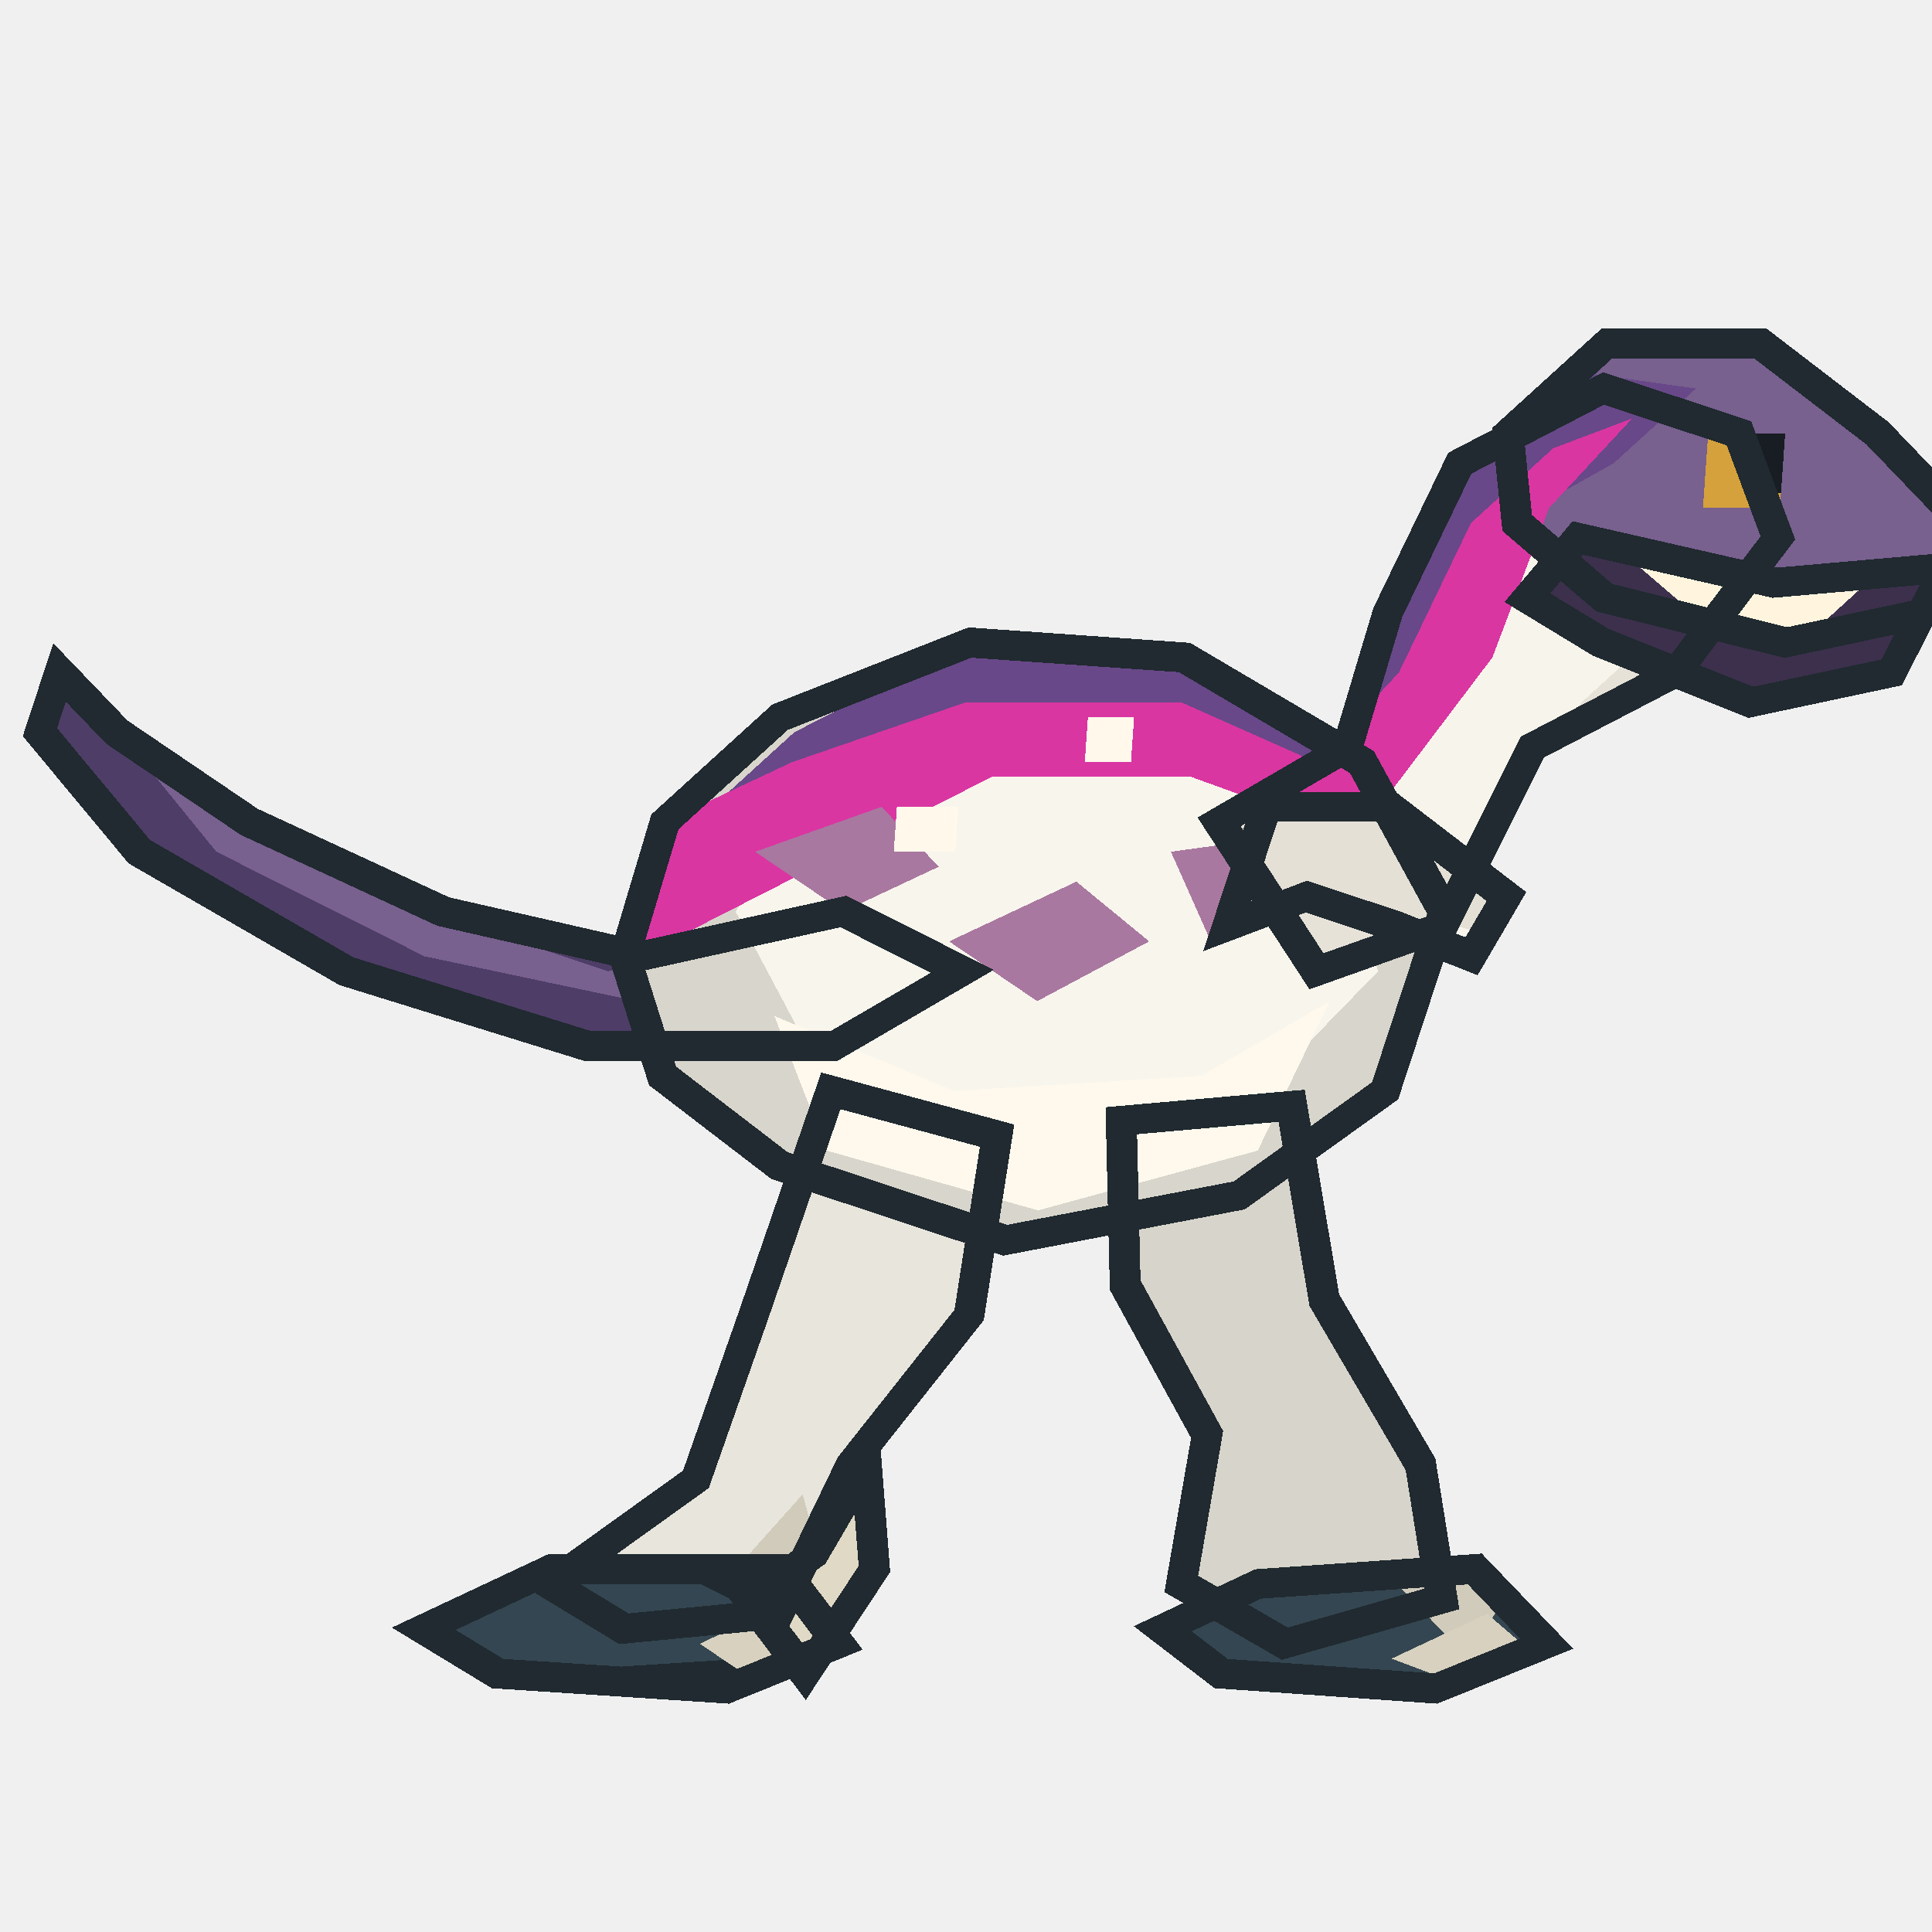
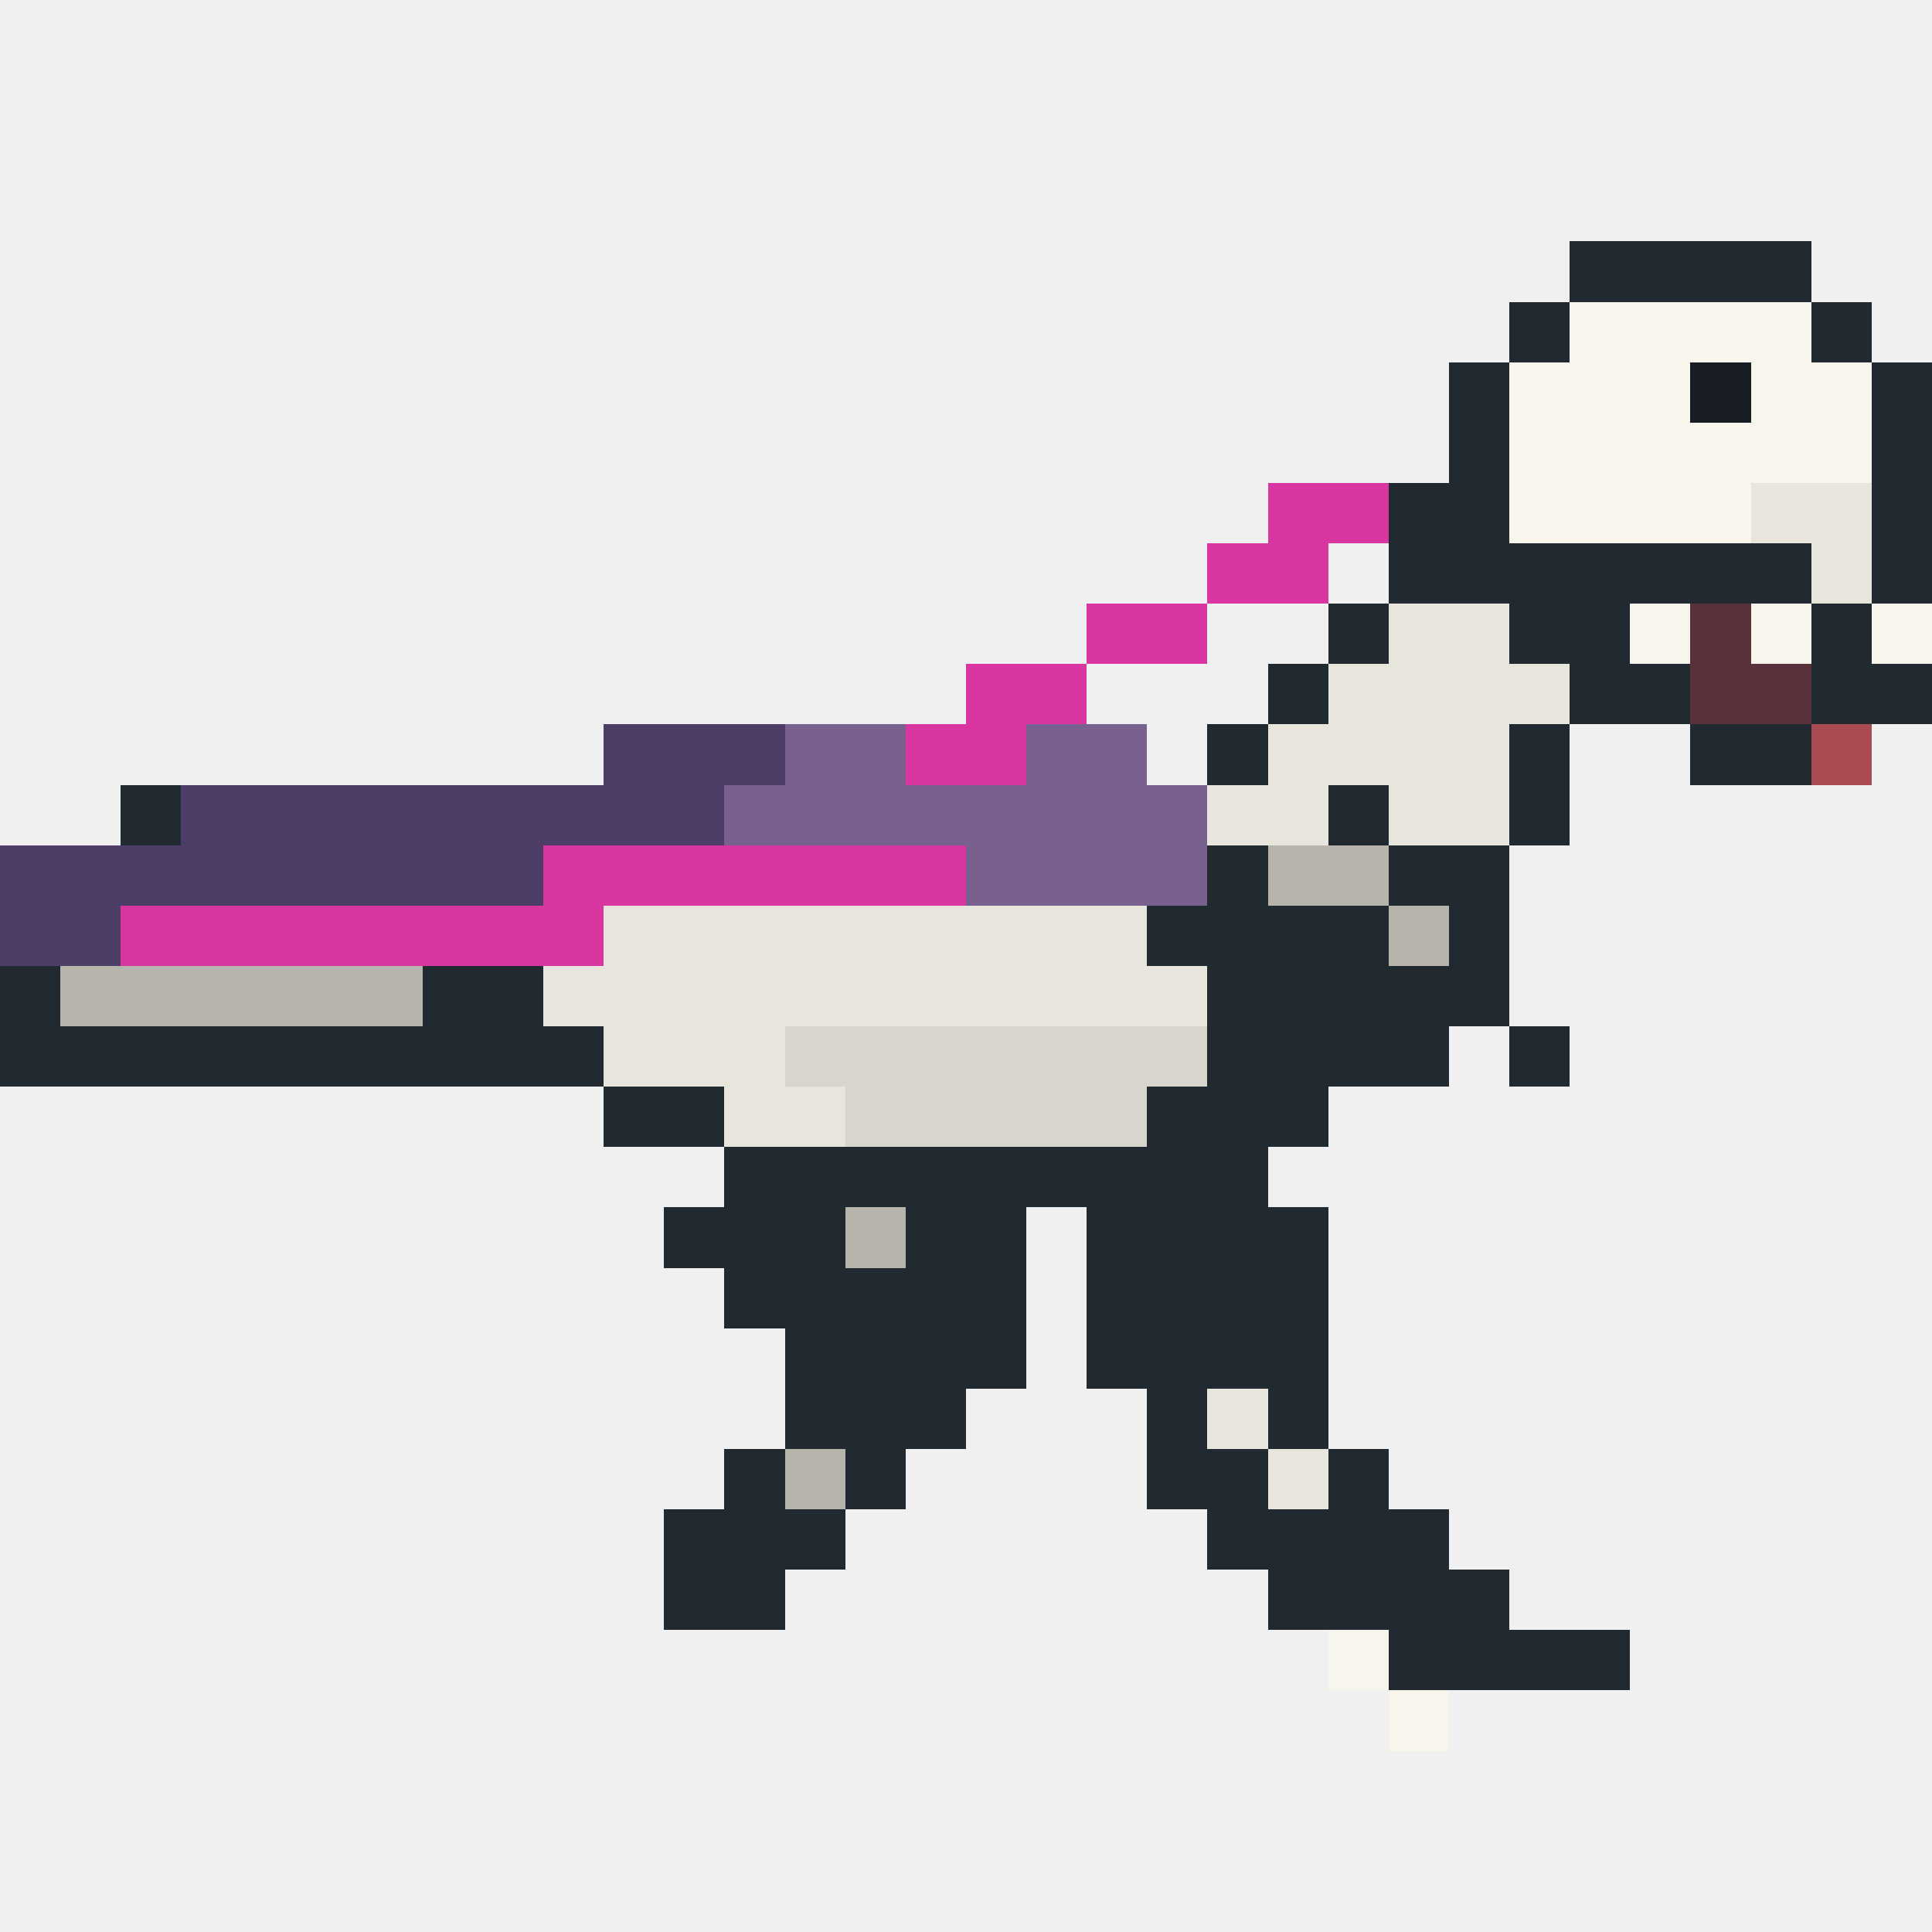
- <svg xmlns="http://www.w3.org/2000/svg" data-feet-orientation="forward" viewBox="0 0 128 128" shape-rendering="crispEdges" role="img" aria-label="Violeta" data-character="Violeta" data-species="Velociraptor" data-age="adult" data-sex="female" data-lineage="Rosa" data-hide="white" data-back="purple" data-dorsal-stripe="magenta" data-eye="gold-ochre" data-origin="Jurassic World" data-pose="attack" data-ink-boundary="masked">
-   <defs>
-     <mask id="sprite-silhouette" maskUnits="userSpaceOnUse" maskContentUnits="userSpaceOnUse" x="0" y="0" width="128" height="128" style="mask-type:luminance">
-       <g fill="#ffffff" stroke="#ffffff" stroke-width="2">
-         <g transform="translate(4 0) skewX(-4) scale(1.02 .99)">
-           <polygon points="55,73 66,76 65,88 58,98 54,108 44,109 39,106 48,99 51,88" fill="#ffffff" stroke="#ffffff" stroke-width="2" />
-         </g>
-         <g transform="translate(4 0) skewX(-4) scale(1.02 .99)">
-           <polygon points="74,75 85,74 88,87 95,98 97,107 87,110 80,106 81,96 75,86" fill="#ffffff" stroke="#ffffff" stroke-width="2" />
-         </g>
-         <g transform="translate(4 0) skewX(-4) scale(1.02 .99)">
-           <g transform="translate(88 0) scale(-1 1)">
-             <polygon points="39,105 54,105 58,110 51,113 36,112 31,109" data-foot-facing="forward" transform="translate(88 0) scale(-1 1)" fill="#ffffff" stroke="#ffffff" stroke-width="2" />
-           </g>
-         </g>
-         <g transform="translate(4 0) skewX(-4) scale(1.02 .99)">
-           <polygon points="85,106 99,105 104,110 97,113 83,112 79,109" data-foot-facing="forward" fill="#ffffff" stroke="#ffffff" stroke-width="2" />
-         </g>
-         <g transform="translate(4 0) skewX(-4) scale(1.02 .99)">
-           <polygon points="52,107 56,104 59,98 60,105 56,112" fill="#ffffff" stroke="#ffffff" stroke-width="2" />
-         </g>
-         <g transform="translate(4 0) skewX(-4) scale(1.02 .99)">
-           <polygon points="55,61 42,64 29,61 16,55 7,49 3,45 2,49 9,57 23,65 39,70 55,70 63,65" fill="#ffffff" stroke="#ffffff" stroke-width="2" />
-         </g>
-         <g transform="translate(4 0) skewX(-4) scale(1.02 .99)">
-           <polygon points="41,64 43,55 50,48 62,43 76,44 88,51 94,61 91,73 82,80 67,83 52,78 44,72" fill="#ffffff" stroke="#ffffff" stroke-width="2" />
-         </g>
-         <g transform="translate(4 0) skewX(-4) scale(1.02 .99)">
-           <polygon points="79,55 87,50 89,41 93,31 102,26 111,29 114,36 108,45 99,50 94,62 86,65" fill="#ffffff" stroke="#ffffff" stroke-width="2" />
-         </g>
-         <g transform="translate(4 0) skewX(-4) scale(1.02 .99)">
-           <polygon points="96,29 102,23 112,23 120,29 126,35 124,41 115,43 103,40 97,35" fill="#ffffff" stroke="#ffffff" stroke-width="2" />
-         </g>
-         <g transform="translate(4 0) skewX(-4) scale(1.02 .99)">
-           <polygon points="101,36 114,39 125,38 122,45 113,47 103,43 98,40" fill="#ffffff" stroke="#ffffff" stroke-width="2" />
-         </g>
-         <g transform="translate(4 0) skewX(-4) scale(1.02 .99)">
-           <polygon points="82,54 90,54 98,60 96,64 91,62 85,60 80,62" fill="#ffffff" stroke="#ffffff" stroke-width="2" />
-         </g>
-       </g>
-     </mask>
-   </defs>
-   <g data-ink-boundary="art" mask="url(#sprite-silhouette)">
-     <g data-pose-transform="attack" transform="translate(4 0) skewX(-4) scale(1.02 .99)">
-       <g>
-         <g stroke="#202a30" stroke-width="2" stroke-linejoin="miter">
-           <defs>
-             <mask id="dino-ink-mask-1" maskUnits="userSpaceOnUse" x="0" y="0" width="128" height="128" style="mask-type:luminance">
-               <g fill="#ffffff" stroke="none">
-                 <polygon points="55,73 66,76 65,88 58,98 54,108 44,109 39,106 48,99 51,88" fill="#ffffff" stroke="none" />
-                 <polygon points="74,75 85,74 88,87 95,98 97,107 87,110 80,106 81,96 75,86" fill="#ffffff" stroke="none" />
-                 <polygon points="85,106 99,105 104,110 97,113 83,112 79,109" fill="#ffffff" stroke="none" />
-                 <polygon points="52,107 56,104 59,98 60,105 56,112" fill="#ffffff" stroke="none" />
-                 <polygon points="55,61 42,64 29,61 16,55 7,49 3,45 2,49 9,57 23,65 39,70 55,70 63,65" fill="#ffffff" stroke="none" />
-                 <polygon points="41,64 43,55 50,48 62,43 76,44 88,51 94,61 91,73 82,80 67,83 52,78 44,72" fill="#ffffff" stroke="none" />
-                 <polygon points="79,55 87,50 89,41 93,31 102,26 111,29 114,36 108,45 99,50 94,62 86,65" fill="#ffffff" stroke="none" />
-                 <polygon points="96,29 102,23 112,23 120,29 126,35 124,41 115,43 103,40 97,35" fill="#ffffff" stroke="none" />
-                 <polygon points="101,36 114,39 125,38 122,45 113,47 103,43 98,40" fill="#ffffff" stroke="none" />
-                 <polygon points="82,54 90,54 98,60 96,64 91,62 85,60 80,62" fill="#ffffff" stroke="none" />
-               </g>
-               <polygon points="55,73 66,76 65,88 58,98 54,108 44,109 39,106 48,99 51,88" fill="none" stroke="#000000" stroke-width="2" stroke-linejoin="miter" />
-               <polygon points="74,75 85,74 88,87 95,98 97,107 87,110 80,106 81,96 75,86" fill="none" stroke="#000000" stroke-width="2" stroke-linejoin="miter" />
-               <polygon points="85,106 99,105 104,110 97,113 83,112 79,109" fill="none" stroke="#000000" stroke-width="2" stroke-linejoin="miter" />
-               <polygon points="52,107 56,104 59,98 60,105 56,112" fill="none" stroke="#000000" stroke-width="2" stroke-linejoin="miter" />
-               <polygon points="55,61 42,64 29,61 16,55 7,49 3,45 2,49 9,57 23,65 39,70 55,70 63,65" fill="none" stroke="#000000" stroke-width="2" stroke-linejoin="miter" />
-               <polygon points="41,64 43,55 50,48 62,43 76,44 88,51 94,61 91,73 82,80 67,83 52,78 44,72" fill="none" stroke="#000000" stroke-width="2" stroke-linejoin="miter" />
-               <polygon points="79,55 87,50 89,41 93,31 102,26 111,29 114,36 108,45 99,50 94,62 86,65" fill="none" stroke="#000000" stroke-width="2" stroke-linejoin="miter" />
-               <polygon points="96,29 102,23 112,23 120,29 126,35 124,41 115,43 103,40 97,35" fill="none" stroke="#000000" stroke-width="2" stroke-linejoin="miter" />
-               <polygon points="101,36 114,39 125,38 122,45 113,47 103,43 98,40" fill="none" stroke="#000000" stroke-width="2" stroke-linejoin="miter" />
-               <polygon points="82,54 90,54 98,60 96,64 91,62 85,60 80,62" fill="none" stroke="#000000" stroke-width="2" stroke-linejoin="miter" />
-             </mask>
-           </defs>
-           <polygon points="55,73 66,76 65,88 58,98 54,108 44,109 39,106 48,99 51,88" fill="#e8e5dc" />
-           <polygon points="74,75 85,74 88,87 95,98 97,107 87,110 80,106 81,96 75,86" fill="#d7d4cb" />
-           <polygon points="39,105 54,105 58,110 51,113 36,112 31,109" data-foot-facing="forward" transform="translate(88 0) scale(-1 1)" fill="#344651" />
-           <polygon points="85,106 99,105 104,110 97,113 83,112 79,109" data-foot-facing="forward" fill="#344651" />
-           <polygon points="51,105 55,100 57,106 55,110" fill="#d1cbbb" stroke="none" mask="url(#dino-ink-mask-1)" />
-           <polygon points="94,106 99,101 101,107 99,111" fill="#d1cbbb" stroke="none" mask="url(#dino-ink-mask-1)" />
-           <polygon points="52,107 56,104 59,98 60,105 56,112" fill="#e0d9c5" />
-           <polygon points="39,110 33,114 30,113 35,108" data-foot-facing="forward" transform="translate(88 0) scale(-1 1)" fill="#d8d1bf" stroke="none" />
-           <polygon points="94,111 102,114 106,113 100,108" data-foot-facing="forward" fill="#d8d1bf" stroke="none" mask="url(#dino-ink-mask-1)" />
-         </g>
-         <g stroke="#202a30" stroke-width="2" stroke-linejoin="miter">
-           <defs>
-             <mask id="dino-ink-mask-2" maskUnits="userSpaceOnUse" x="0" y="0" width="128" height="128" style="mask-type:luminance">
-               <g fill="#ffffff" stroke="none">
-                 <polygon points="55,73 66,76 65,88 58,98 54,108 44,109 39,106 48,99 51,88" fill="#ffffff" stroke="none" />
-                 <polygon points="74,75 85,74 88,87 95,98 97,107 87,110 80,106 81,96 75,86" fill="#ffffff" stroke="none" />
-                 <polygon points="85,106 99,105 104,110 97,113 83,112 79,109" fill="#ffffff" stroke="none" />
-                 <polygon points="52,107 56,104 59,98 60,105 56,112" fill="#ffffff" stroke="none" />
-                 <polygon points="55,61 42,64 29,61 16,55 7,49 3,45 2,49 9,57 23,65 39,70 55,70 63,65" fill="#ffffff" stroke="none" />
-                 <polygon points="41,64 43,55 50,48 62,43 76,44 88,51 94,61 91,73 82,80 67,83 52,78 44,72" fill="#ffffff" stroke="none" />
-                 <polygon points="79,55 87,50 89,41 93,31 102,26 111,29 114,36 108,45 99,50 94,62 86,65" fill="#ffffff" stroke="none" />
-                 <polygon points="96,29 102,23 112,23 120,29 126,35 124,41 115,43 103,40 97,35" fill="#ffffff" stroke="none" />
-                 <polygon points="101,36 114,39 125,38 122,45 113,47 103,43 98,40" fill="#ffffff" stroke="none" />
-                 <polygon points="82,54 90,54 98,60 96,64 91,62 85,60 80,62" fill="#ffffff" stroke="none" />
-               </g>
-               <polygon points="55,73 66,76 65,88 58,98 54,108 44,109 39,106 48,99 51,88" fill="none" stroke="#000000" stroke-width="2" stroke-linejoin="miter" />
-               <polygon points="74,75 85,74 88,87 95,98 97,107 87,110 80,106 81,96 75,86" fill="none" stroke="#000000" stroke-width="2" stroke-linejoin="miter" />
-               <polygon points="85,106 99,105 104,110 97,113 83,112 79,109" fill="none" stroke="#000000" stroke-width="2" stroke-linejoin="miter" />
-               <polygon points="52,107 56,104 59,98 60,105 56,112" fill="none" stroke="#000000" stroke-width="2" stroke-linejoin="miter" />
-               <polygon points="55,61 42,64 29,61 16,55 7,49 3,45 2,49 9,57 23,65 39,70 55,70 63,65" fill="none" stroke="#000000" stroke-width="2" stroke-linejoin="miter" />
-               <polygon points="41,64 43,55 50,48 62,43 76,44 88,51 94,61 91,73 82,80 67,83 52,78 44,72" fill="none" stroke="#000000" stroke-width="2" stroke-linejoin="miter" />
-               <polygon points="79,55 87,50 89,41 93,31 102,26 111,29 114,36 108,45 99,50 94,62 86,65" fill="none" stroke="#000000" stroke-width="2" stroke-linejoin="miter" />
-               <polygon points="96,29 102,23 112,23 120,29 126,35 124,41 115,43 103,40 97,35" fill="none" stroke="#000000" stroke-width="2" stroke-linejoin="miter" />
-               <polygon points="101,36 114,39 125,38 122,45 113,47 103,43 98,40" fill="none" stroke="#000000" stroke-width="2" stroke-linejoin="miter" />
-               <polygon points="82,54 90,54 98,60 96,64 91,62 85,60 80,62" fill="none" stroke="#000000" stroke-width="2" stroke-linejoin="miter" />
-             </mask>
-             <mask id="dino-ink-mask-3" maskUnits="userSpaceOnUse" x="0" y="0" width="128" height="128" style="mask-type:luminance">
-               <g fill="#ffffff" stroke="none">
-                 <polygon points="41,64 43,55 50,48 62,43 76,44 88,51 94,61 91,73 82,80 67,83 52,78 44,72" fill="#ffffff" stroke="none" />
-               </g>
-               <polygon points="41,64 43,55 50,48 62,43 76,44 88,51 94,61 91,73 82,80 67,83 52,78 44,72" fill="none" stroke="#000000" stroke-width="2" stroke-linejoin="miter" />
-             </mask>
-             <mask id="dino-ink-mask-4" maskUnits="userSpaceOnUse" x="0" y="0" width="128" height="128" style="mask-type:luminance">
-               <g fill="#ffffff" stroke="none">
-                 <polygon points="101,36 114,39 125,38 122,45 113,47 103,43 98,40" fill="#ffffff" stroke="none" />
-               </g>
-               <polygon points="101,36 114,39 125,38 122,45 113,47 103,43 98,40" fill="none" stroke="#000000" stroke-width="2" stroke-linejoin="miter" />
-             </mask>
-             <mask id="dino-ink-mask-5" maskUnits="userSpaceOnUse" x="0" y="0" width="128" height="128" style="mask-type:luminance">
-               <g fill="#ffffff" stroke="none">
-                 <polygon points="96,29 102,23 112,23 120,29 126,35 124,41 115,43 103,40 97,35" fill="#ffffff" stroke="none" />
-               </g>
-               <polygon points="96,29 102,23 112,23 120,29 126,35 124,41 115,43 103,40 97,35" fill="none" stroke="#000000" stroke-width="2" stroke-linejoin="miter" />
-             </mask>
-           </defs>
-           <polygon points="55,61 42,64 29,61 16,55 7,49 3,45 2,49 9,57 23,65 39,70 55,70 63,65" fill="#4e3d67" />
-           <polygon points="53,61 40,65 28,61 16,55 8,50 14,57 28,64 42,67 55,66" fill="#78608f" stroke="none" mask="url(#dino-ink-mask-2)" />
-           <polygon points="41,64 43,55 50,48 62,43 76,44 88,51 94,61 91,73 82,80 67,83 52,78 44,72" fill="#d8d5cc" />
-           <polygon points="48,61 53,52 65,48 78,49 87,56 90,65 83,73 69,77 55,73" fill="#f8f5ed" stroke="none" mask="url(#dino-ink-mask-3)" />
-           <polygon points="51,68 63,73 79,72 87,67 83,77 69,81 55,77" fill="#fff9ed" stroke="none" mask="url(#dino-ink-mask-3)" />
-           <polygon points="79,55 87,50 89,41 93,31 102,26 111,29 114,36 108,45 99,50 94,62 86,65" fill="#e6e2d8" />
-           <polygon points="88,48 93,36 101,30 109,32 109,40 102,47 96,57 90,58" fill="#f7f4eb" stroke="none" mask="url(#dino-ink-mask-2)" />
-           <polygon points="96,29 102,23 112,23 120,29 126,35 124,41 115,43 103,40 97,35" fill="#78608f" />
-           <polygon points="101,36 114,39 125,38 122,45 113,47 103,43 98,40" fill="#3c304d" />
-           <polygon points="104,37 112,39 120,39 117,42 110,42" fill="#fff4de" stroke="none" mask="url(#dino-ink-mask-4)" />
-           <polygon points="7,47 19,52 32,56 44,56 51,49 62,43 76,43 86,47 91,38 94,29 101,25 108,26 103,31 98,34 94,45 88,54 78,49 64,48 54,54 45,62 31,61 17,55" fill="#684888" stroke="none" mask="url(#dino-ink-mask-2)" />
-           <polygon points="13,49 28,55 41,56 51,51 62,47 76,47 85,51 90,45 94,35 99,30 104,28 99,34 96,44 88,56 77,52 64,52 53,58 42,64 28,60" fill="#d936a2" stroke="none" mask="url(#dino-ink-mask-2)" />
-           <polygon points="49,57 57,54 61,58 55,61" fill="#a978a0" stroke="none" mask="url(#dino-ink-mask-3)" />
-           <polygon points="62,63 70,59 75,63 68,67" fill="#a978a0" stroke="none" mask="url(#dino-ink-mask-3)" />
-           <polygon points="76,57 83,56 86,60 79,63" fill="#a978a0" stroke="none" mask="url(#dino-ink-mask-3)" />
-           <polygon points="82,54 90,54 98,60 96,64 91,62 85,60 80,62" fill="#e4e0d6" />
-           <polygon points="95,62 102,64 105,68 102,69 98,66 93,67" fill="#f8f5ed" stroke="none" mask="url(#dino-ink-mask-2)" />
-           <polygon points="96,64 104,65 108,68 104,69 99,67" fill="#d8d5cc" stroke="none" mask="url(#dino-ink-mask-2)" />
-           <polygon points="100,66 107,67 110,70 106,70 102,69" fill="#fff6e6" stroke="none" mask="url(#dino-ink-mask-2)" />
-           <rect x="109" y="29" width="5" height="5" fill="#d5a13c" stroke="none" mask="url(#dino-ink-mask-5)" />
-           <rect x="112" y="29" width="2" height="4" fill="#171d22" stroke="none" mask="url(#dino-ink-mask-5)" />
-           <rect x="58" y="54" width="4" height="3" fill="#fff8eb" stroke="none" mask="url(#dino-ink-mask-3)" />
-           <rect x="70" y="48" width="3" height="3" fill="#fff8eb" stroke="none" mask="url(#dino-ink-mask-3)" />
-         </g>
-       </g>
-       <g data-motion-accent="attack" shape-rendering="crispEdges">
-         <path d="M4 18h16v4H4zM0 26h8v4H0z" fill="#d8f36a" />
-       </g>
-     </g>
-   </g>
-   <g data-ink-layer="final">
-     <g transform="translate(4 0) skewX(-4) scale(1.02 .99)">
-       <polygon points="55,73 66,76 65,88 58,98 54,108 44,109 39,106 48,99 51,88" fill="none" stroke="#202a30" stroke-width="2" stroke-linejoin="miter" />
-     </g>
-     <g transform="translate(4 0) skewX(-4) scale(1.02 .99)">
-       <polygon points="74,75 85,74 88,87 95,98 97,107 87,110 80,106 81,96 75,86" fill="none" stroke="#202a30" stroke-width="2" stroke-linejoin="miter" />
-     </g>
-     <g transform="translate(4 0) skewX(-4) scale(1.02 .99)">
-       <g transform="translate(88 0) scale(-1 1)">
-         <polygon points="39,105 54,105 58,110 51,113 36,112 31,109" data-foot-facing="forward" transform="translate(88 0) scale(-1 1)" fill="none" stroke="#202a30" stroke-width="2" stroke-linejoin="miter" />
-       </g>
-     </g>
-     <g transform="translate(4 0) skewX(-4) scale(1.02 .99)">
-       <polygon points="85,106 99,105 104,110 97,113 83,112 79,109" data-foot-facing="forward" fill="none" stroke="#202a30" stroke-width="2" stroke-linejoin="miter" />
-     </g>
-     <g transform="translate(4 0) skewX(-4) scale(1.02 .99)">
-       <polygon points="52,107 56,104 59,98 60,105 56,112" fill="none" stroke="#202a30" stroke-width="2" stroke-linejoin="miter" />
-     </g>
-     <g transform="translate(4 0) skewX(-4) scale(1.02 .99)">
-       <polygon points="55,61 42,64 29,61 16,55 7,49 3,45 2,49 9,57 23,65 39,70 55,70 63,65" fill="none" stroke="#202a30" stroke-width="2" stroke-linejoin="miter" />
-     </g>
-     <g transform="translate(4 0) skewX(-4) scale(1.02 .99)">
-       <polygon points="41,64 43,55 50,48 62,43 76,44 88,51 94,61 91,73 82,80 67,83 52,78 44,72" fill="none" stroke="#202a30" stroke-width="2" stroke-linejoin="miter" />
-     </g>
-     <g transform="translate(4 0) skewX(-4) scale(1.02 .99)">
-       <polygon points="79,55 87,50 89,41 93,31 102,26 111,29 114,36 108,45 99,50 94,62 86,65" fill="none" stroke="#202a30" stroke-width="2" stroke-linejoin="miter" />
-     </g>
-     <g transform="translate(4 0) skewX(-4) scale(1.02 .99)">
-       <polygon points="96,29 102,23 112,23 120,29 126,35 124,41 115,43 103,40 97,35" fill="none" stroke="#202a30" stroke-width="2" stroke-linejoin="miter" />
-     </g>
-     <g transform="translate(4 0) skewX(-4) scale(1.02 .99)">
-       <polygon points="101,36 114,39 125,38 122,45 113,47 103,43 98,40" fill="none" stroke="#202a30" stroke-width="2" stroke-linejoin="miter" />
-     </g>
-     <g transform="translate(4 0) skewX(-4) scale(1.02 .99)">
-       <polygon points="82,54 90,54 98,60 96,64 91,62 85,60 80,62" fill="none" stroke="#202a30" stroke-width="2" stroke-linejoin="miter" />
-     </g>
-   </g>
+ <svg xmlns="http://www.w3.org/2000/svg" viewBox="0 0 128 128" shape-rendering="crispEdges" role="img" aria-label="Violeta" data-character="Violeta" data-species="Velociraptor" data-age="adult" data-sex="female" data-lineage="Rosa" data-hide="white" data-back="purple" data-dorsal-stripe="magenta" data-eye="gold-ochre" data-origin="Jurassic World" data-render-style="pixel-art" data-pixel-grid="4px" data-pose="attack" data-motion-accent="attack">
+   <rect x="104" y="16" width="4" height="4" fill="#202a30" />
+   <rect x="108" y="16" width="4" height="4" fill="#202a30" />
+   <rect x="112" y="16" width="4" height="4" fill="#202a30" />
+   <rect x="116" y="16" width="4" height="4" fill="#202a30" />
+   <rect x="100" y="20" width="4" height="4" fill="#202a30" />
+   <rect x="104" y="20" width="4" height="4" fill="#f8f5ed" />
+   <rect x="108" y="20" width="4" height="4" fill="#f8f5ed" />
+   <rect x="112" y="20" width="4" height="4" fill="#f8f5ed" />
+   <rect x="116" y="20" width="4" height="4" fill="#f8f5ed" />
+   <rect x="120" y="20" width="4" height="4" fill="#202a30" />
+   <rect x="96" y="24" width="4" height="4" fill="#202a30" />
+   <rect x="100" y="24" width="4" height="4" fill="#f8f5ed" />
+   <rect x="104" y="24" width="4" height="4" fill="#f8f5ed" />
+   <rect x="108" y="24" width="4" height="4" fill="#f8f5ed" />
+   <rect x="112" y="24" width="4" height="4" fill="#171d22" />
+   <rect x="116" y="24" width="4" height="4" fill="#f8f5ed" />
+   <rect x="120" y="24" width="4" height="4" fill="#f8f5ed" />
+   <rect x="124" y="24" width="4" height="4" fill="#202a30" />
+   <rect x="96" y="28" width="4" height="4" fill="#202a30" />
+   <rect x="100" y="28" width="4" height="4" fill="#f8f5ed" />
+   <rect x="104" y="28" width="4" height="4" fill="#f8f5ed" />
+   <rect x="108" y="28" width="4" height="4" fill="#f8f5ed" />
+   <rect x="112" y="28" width="4" height="4" fill="#f8f5ed" />
+   <rect x="116" y="28" width="4" height="4" fill="#f8f5ed" />
+   <rect x="120" y="28" width="4" height="4" fill="#f8f5ed" />
+   <rect x="124" y="28" width="4" height="4" fill="#202a30" />
+   <rect x="84" y="32" width="4" height="4" fill="#d936a2" />
+   <rect x="88" y="32" width="4" height="4" fill="#d936a2" />
+   <rect x="92" y="32" width="4" height="4" fill="#202a30" />
+   <rect x="96" y="32" width="4" height="4" fill="#202a30" />
+   <rect x="100" y="32" width="4" height="4" fill="#f8f5ed" />
+   <rect x="104" y="32" width="4" height="4" fill="#f8f5ed" />
+   <rect x="108" y="32" width="4" height="4" fill="#f8f5ed" />
+   <rect x="112" y="32" width="4" height="4" fill="#f8f5ed" />
+   <rect x="116" y="32" width="4" height="4" fill="#e8e5dc" />
+   <rect x="120" y="32" width="4" height="4" fill="#e8e5dc" />
+   <rect x="124" y="32" width="4" height="4" fill="#202a30" />
+   <rect x="80" y="36" width="4" height="4" fill="#d936a2" />
+   <rect x="84" y="36" width="4" height="4" fill="#d936a2" />
+   <rect x="92" y="36" width="4" height="4" fill="#202a30" />
+   <rect x="96" y="36" width="4" height="4" fill="#202a30" />
+   <rect x="100" y="36" width="4" height="4" fill="#202a30" />
+   <rect x="104" y="36" width="4" height="4" fill="#202a30" />
+   <rect x="108" y="36" width="4" height="4" fill="#202a30" />
+   <rect x="112" y="36" width="4" height="4" fill="#202a30" />
+   <rect x="116" y="36" width="4" height="4" fill="#202a30" />
+   <rect x="120" y="36" width="4" height="4" fill="#e8e5dc" />
+   <rect x="124" y="36" width="4" height="4" fill="#202a30" />
+   <rect x="72" y="40" width="4" height="4" fill="#d936a2" />
+   <rect x="76" y="40" width="4" height="4" fill="#d936a2" />
+   <rect x="88" y="40" width="4" height="4" fill="#202a30" />
+   <rect x="92" y="40" width="4" height="4" fill="#e8e5dc" />
+   <rect x="96" y="40" width="4" height="4" fill="#e8e5dc" />
+   <rect x="100" y="40" width="4" height="4" fill="#202a30" />
+   <rect x="104" y="40" width="4" height="4" fill="#202a30" />
+   <rect x="108" y="40" width="4" height="4" fill="#f8f5ed" />
+   <rect x="112" y="40" width="4" height="4" fill="#58313a" />
+   <rect x="116" y="40" width="4" height="4" fill="#f8f5ed" />
+   <rect x="120" y="40" width="4" height="4" fill="#202a30" />
+   <rect x="124" y="40" width="4" height="4" fill="#f8f5ed" />
+   <rect x="64" y="44" width="4" height="4" fill="#d936a2" />
+   <rect x="68" y="44" width="4" height="4" fill="#d936a2" />
+   <rect x="84" y="44" width="4" height="4" fill="#202a30" />
+   <rect x="88" y="44" width="4" height="4" fill="#e8e5dc" />
+   <rect x="92" y="44" width="4" height="4" fill="#e8e5dc" />
+   <rect x="96" y="44" width="4" height="4" fill="#e8e5dc" />
+   <rect x="100" y="44" width="4" height="4" fill="#e8e5dc" />
+   <rect x="104" y="44" width="4" height="4" fill="#202a30" />
+   <rect x="108" y="44" width="4" height="4" fill="#202a30" />
+   <rect x="112" y="44" width="4" height="4" fill="#58313a" />
+   <rect x="116" y="44" width="4" height="4" fill="#58313a" />
+   <rect x="120" y="44" width="4" height="4" fill="#202a30" />
+   <rect x="124" y="44" width="4" height="4" fill="#202a30" />
+   <rect x="40" y="48" width="4" height="4" fill="#4e3d67" />
+   <rect x="44" y="48" width="4" height="4" fill="#4e3d67" />
+   <rect x="48" y="48" width="4" height="4" fill="#4e3d67" />
+   <rect x="52" y="48" width="4" height="4" fill="#78608f" />
+   <rect x="56" y="48" width="4" height="4" fill="#78608f" />
+   <rect x="60" y="48" width="4" height="4" fill="#d936a2" />
+   <rect x="64" y="48" width="4" height="4" fill="#d936a2" />
+   <rect x="68" y="48" width="4" height="4" fill="#78608f" />
+   <rect x="72" y="48" width="4" height="4" fill="#78608f" />
+   <rect x="80" y="48" width="4" height="4" fill="#202a30" />
+   <rect x="84" y="48" width="4" height="4" fill="#e8e5dc" />
+   <rect x="88" y="48" width="4" height="4" fill="#e8e5dc" />
+   <rect x="92" y="48" width="4" height="4" fill="#e8e5dc" />
+   <rect x="96" y="48" width="4" height="4" fill="#e8e5dc" />
+   <rect x="100" y="48" width="4" height="4" fill="#202a30" />
+   <rect x="112" y="48" width="4" height="4" fill="#202a30" />
+   <rect x="116" y="48" width="4" height="4" fill="#202a30" />
+   <rect x="120" y="48" width="4" height="4" fill="#a84b52" />
+   <rect x="8" y="52" width="4" height="4" fill="#202a30" />
+   <rect x="12" y="52" width="4" height="4" fill="#4e3d67" />
+   <rect x="16" y="52" width="4" height="4" fill="#4e3d67" />
+   <rect x="20" y="52" width="4" height="4" fill="#4e3d67" />
+   <rect x="24" y="52" width="4" height="4" fill="#4e3d67" />
+   <rect x="28" y="52" width="4" height="4" fill="#4e3d67" />
+   <rect x="32" y="52" width="4" height="4" fill="#4e3d67" />
+   <rect x="36" y="52" width="4" height="4" fill="#4e3d67" />
+   <rect x="40" y="52" width="4" height="4" fill="#4e3d67" />
+   <rect x="44" y="52" width="4" height="4" fill="#4e3d67" />
+   <rect x="48" y="52" width="4" height="4" fill="#78608f" />
+   <rect x="52" y="52" width="4" height="4" fill="#78608f" />
+   <rect x="56" y="52" width="4" height="4" fill="#78608f" />
+   <rect x="60" y="52" width="4" height="4" fill="#78608f" />
+   <rect x="64" y="52" width="4" height="4" fill="#78608f" />
+   <rect x="68" y="52" width="4" height="4" fill="#78608f" />
+   <rect x="72" y="52" width="4" height="4" fill="#78608f" />
+   <rect x="76" y="52" width="4" height="4" fill="#78608f" />
+   <rect x="80" y="52" width="4" height="4" fill="#e8e5dc" />
+   <rect x="84" y="52" width="4" height="4" fill="#e8e5dc" />
+   <rect x="88" y="52" width="4" height="4" fill="#202a30" />
+   <rect x="92" y="52" width="4" height="4" fill="#e8e5dc" />
+   <rect x="96" y="52" width="4" height="4" fill="#e8e5dc" />
+   <rect x="100" y="52" width="4" height="4" fill="#202a30" />
+   <rect x="0" y="56" width="4" height="4" fill="#4e3d67" />
+   <rect x="4" y="56" width="4" height="4" fill="#4e3d67" />
+   <rect x="8" y="56" width="4" height="4" fill="#4e3d67" />
+   <rect x="12" y="56" width="4" height="4" fill="#4e3d67" />
+   <rect x="16" y="56" width="4" height="4" fill="#4e3d67" />
+   <rect x="20" y="56" width="4" height="4" fill="#4e3d67" />
+   <rect x="24" y="56" width="4" height="4" fill="#4e3d67" />
+   <rect x="28" y="56" width="4" height="4" fill="#4e3d67" />
+   <rect x="32" y="56" width="4" height="4" fill="#4e3d67" />
+   <rect x="36" y="56" width="4" height="4" fill="#d936a2" />
+   <rect x="40" y="56" width="4" height="4" fill="#d936a2" />
+   <rect x="44" y="56" width="4" height="4" fill="#d936a2" />
+   <rect x="48" y="56" width="4" height="4" fill="#d936a2" />
+   <rect x="52" y="56" width="4" height="4" fill="#d936a2" />
+   <rect x="56" y="56" width="4" height="4" fill="#d936a2" />
+   <rect x="60" y="56" width="4" height="4" fill="#d936a2" />
+   <rect x="64" y="56" width="4" height="4" fill="#78608f" />
+   <rect x="68" y="56" width="4" height="4" fill="#78608f" />
+   <rect x="72" y="56" width="4" height="4" fill="#78608f" />
+   <rect x="76" y="56" width="4" height="4" fill="#78608f" />
+   <rect x="80" y="56" width="4" height="4" fill="#202a30" />
+   <rect x="84" y="56" width="4" height="4" fill="#b7b4ac" />
+   <rect x="88" y="56" width="4" height="4" fill="#b7b4ac" />
+   <rect x="92" y="56" width="4" height="4" fill="#202a30" />
+   <rect x="96" y="56" width="4" height="4" fill="#202a30" />
+   <rect x="0" y="60" width="4" height="4" fill="#4e3d67" />
+   <rect x="4" y="60" width="4" height="4" fill="#4e3d67" />
+   <rect x="8" y="60" width="4" height="4" fill="#d936a2" />
+   <rect x="12" y="60" width="4" height="4" fill="#d936a2" />
+   <rect x="16" y="60" width="4" height="4" fill="#d936a2" />
+   <rect x="20" y="60" width="4" height="4" fill="#d936a2" />
+   <rect x="24" y="60" width="4" height="4" fill="#d936a2" />
+   <rect x="28" y="60" width="4" height="4" fill="#d936a2" />
+   <rect x="32" y="60" width="4" height="4" fill="#d936a2" />
+   <rect x="36" y="60" width="4" height="4" fill="#d936a2" />
+   <rect x="40" y="60" width="4" height="4" fill="#e8e5dc" />
+   <rect x="44" y="60" width="4" height="4" fill="#e8e5dc" />
+   <rect x="48" y="60" width="4" height="4" fill="#e8e5dc" />
+   <rect x="52" y="60" width="4" height="4" fill="#e8e5dc" />
+   <rect x="56" y="60" width="4" height="4" fill="#e8e5dc" />
+   <rect x="60" y="60" width="4" height="4" fill="#e8e5dc" />
+   <rect x="64" y="60" width="4" height="4" fill="#e8e5dc" />
+   <rect x="68" y="60" width="4" height="4" fill="#e8e5dc" />
+   <rect x="72" y="60" width="4" height="4" fill="#e8e5dc" />
+   <rect x="76" y="60" width="4" height="4" fill="#202a30" />
+   <rect x="80" y="60" width="4" height="4" fill="#202a30" />
+   <rect x="84" y="60" width="4" height="4" fill="#202a30" />
+   <rect x="88" y="60" width="4" height="4" fill="#202a30" />
+   <rect x="92" y="60" width="4" height="4" fill="#b7b4ac" />
+   <rect x="96" y="60" width="4" height="4" fill="#202a30" />
+   <rect x="0" y="64" width="4" height="4" fill="#202a30" />
+   <rect x="4" y="64" width="4" height="4" fill="#b7b4ac" />
+   <rect x="8" y="64" width="4" height="4" fill="#b7b4ac" />
+   <rect x="12" y="64" width="4" height="4" fill="#b7b4ac" />
+   <rect x="16" y="64" width="4" height="4" fill="#b7b4ac" />
+   <rect x="20" y="64" width="4" height="4" fill="#b7b4ac" />
+   <rect x="24" y="64" width="4" height="4" fill="#b7b4ac" />
+   <rect x="28" y="64" width="4" height="4" fill="#202a30" />
+   <rect x="32" y="64" width="4" height="4" fill="#202a30" />
+   <rect x="36" y="64" width="4" height="4" fill="#e8e5dc" />
+   <rect x="40" y="64" width="4" height="4" fill="#e8e5dc" />
+   <rect x="44" y="64" width="4" height="4" fill="#e8e5dc" />
+   <rect x="48" y="64" width="4" height="4" fill="#e8e5dc" />
+   <rect x="52" y="64" width="4" height="4" fill="#e8e5dc" />
+   <rect x="56" y="64" width="4" height="4" fill="#e8e5dc" />
+   <rect x="60" y="64" width="4" height="4" fill="#e8e5dc" />
+   <rect x="64" y="64" width="4" height="4" fill="#e8e5dc" />
+   <rect x="68" y="64" width="4" height="4" fill="#e8e5dc" />
+   <rect x="72" y="64" width="4" height="4" fill="#e8e5dc" />
+   <rect x="76" y="64" width="4" height="4" fill="#e8e5dc" />
+   <rect x="80" y="64" width="4" height="4" fill="#202a30" />
+   <rect x="84" y="64" width="4" height="4" fill="#202a30" />
+   <rect x="88" y="64" width="4" height="4" fill="#202a30" />
+   <rect x="92" y="64" width="4" height="4" fill="#202a30" />
+   <rect x="96" y="64" width="4" height="4" fill="#202a30" />
+   <rect x="0" y="68" width="4" height="4" fill="#202a30" />
+   <rect x="4" y="68" width="4" height="4" fill="#202a30" />
+   <rect x="8" y="68" width="4" height="4" fill="#202a30" />
+   <rect x="12" y="68" width="4" height="4" fill="#202a30" />
+   <rect x="16" y="68" width="4" height="4" fill="#202a30" />
+   <rect x="20" y="68" width="4" height="4" fill="#202a30" />
+   <rect x="24" y="68" width="4" height="4" fill="#202a30" />
+   <rect x="28" y="68" width="4" height="4" fill="#202a30" />
+   <rect x="32" y="68" width="4" height="4" fill="#202a30" />
+   <rect x="36" y="68" width="4" height="4" fill="#202a30" />
+   <rect x="40" y="68" width="4" height="4" fill="#e8e5dc" />
+   <rect x="44" y="68" width="4" height="4" fill="#e8e5dc" />
+   <rect x="48" y="68" width="4" height="4" fill="#e8e5dc" />
+   <rect x="52" y="68" width="4" height="4" fill="#d8d5cc" />
+   <rect x="56" y="68" width="4" height="4" fill="#d8d5cc" />
+   <rect x="60" y="68" width="4" height="4" fill="#d8d5cc" />
+   <rect x="64" y="68" width="4" height="4" fill="#d8d5cc" />
+   <rect x="68" y="68" width="4" height="4" fill="#d8d5cc" />
+   <rect x="72" y="68" width="4" height="4" fill="#d8d5cc" />
+   <rect x="76" y="68" width="4" height="4" fill="#d8d5cc" />
+   <rect x="80" y="68" width="4" height="4" fill="#202a30" />
+   <rect x="84" y="68" width="4" height="4" fill="#202a30" />
+   <rect x="88" y="68" width="4" height="4" fill="#202a30" />
+   <rect x="92" y="68" width="4" height="4" fill="#202a30" />
+   <rect x="100" y="68" width="4" height="4" fill="#202a30" />
+   <rect x="40" y="72" width="4" height="4" fill="#202a30" />
+   <rect x="44" y="72" width="4" height="4" fill="#202a30" />
+   <rect x="48" y="72" width="4" height="4" fill="#e8e5dc" />
+   <rect x="52" y="72" width="4" height="4" fill="#e8e5dc" />
+   <rect x="56" y="72" width="4" height="4" fill="#d8d5cc" />
+   <rect x="60" y="72" width="4" height="4" fill="#d8d5cc" />
+   <rect x="64" y="72" width="4" height="4" fill="#d8d5cc" />
+   <rect x="68" y="72" width="4" height="4" fill="#d8d5cc" />
+   <rect x="72" y="72" width="4" height="4" fill="#d8d5cc" />
+   <rect x="76" y="72" width="4" height="4" fill="#202a30" />
+   <rect x="80" y="72" width="4" height="4" fill="#202a30" />
+   <rect x="84" y="72" width="4" height="4" fill="#202a30" />
+   <rect x="48" y="76" width="4" height="4" fill="#202a30" />
+   <rect x="52" y="76" width="4" height="4" fill="#202a30" />
+   <rect x="56" y="76" width="4" height="4" fill="#202a30" />
+   <rect x="60" y="76" width="4" height="4" fill="#202a30" />
+   <rect x="64" y="76" width="4" height="4" fill="#202a30" />
+   <rect x="68" y="76" width="4" height="4" fill="#202a30" />
+   <rect x="72" y="76" width="4" height="4" fill="#202a30" />
+   <rect x="76" y="76" width="4" height="4" fill="#202a30" />
+   <rect x="80" y="76" width="4" height="4" fill="#202a30" />
+   <rect x="44" y="80" width="4" height="4" fill="#202a30" />
+   <rect x="48" y="80" width="4" height="4" fill="#202a30" />
+   <rect x="52" y="80" width="4" height="4" fill="#202a30" />
+   <rect x="56" y="80" width="4" height="4" fill="#b7b4ac" />
+   <rect x="60" y="80" width="4" height="4" fill="#202a30" />
+   <rect x="64" y="80" width="4" height="4" fill="#202a30" />
+   <rect x="72" y="80" width="4" height="4" fill="#202a30" />
+   <rect x="76" y="80" width="4" height="4" fill="#202a30" />
+   <rect x="80" y="80" width="4" height="4" fill="#202a30" />
+   <rect x="84" y="80" width="4" height="4" fill="#202a30" />
+   <rect x="48" y="84" width="4" height="4" fill="#202a30" />
+   <rect x="52" y="84" width="4" height="4" fill="#202a30" />
+   <rect x="56" y="84" width="4" height="4" fill="#202a30" />
+   <rect x="60" y="84" width="4" height="4" fill="#202a30" />
+   <rect x="64" y="84" width="4" height="4" fill="#202a30" />
+   <rect x="72" y="84" width="4" height="4" fill="#202a30" />
+   <rect x="76" y="84" width="4" height="4" fill="#202a30" />
+   <rect x="80" y="84" width="4" height="4" fill="#202a30" />
+   <rect x="84" y="84" width="4" height="4" fill="#202a30" />
+   <rect x="52" y="88" width="4" height="4" fill="#202a30" />
+   <rect x="56" y="88" width="4" height="4" fill="#202a30" />
+   <rect x="60" y="88" width="4" height="4" fill="#202a30" />
+   <rect x="64" y="88" width="4" height="4" fill="#202a30" />
+   <rect x="72" y="88" width="4" height="4" fill="#202a30" />
+   <rect x="76" y="88" width="4" height="4" fill="#202a30" />
+   <rect x="80" y="88" width="4" height="4" fill="#202a30" />
+   <rect x="84" y="88" width="4" height="4" fill="#202a30" />
+   <rect x="52" y="92" width="4" height="4" fill="#202a30" />
+   <rect x="56" y="92" width="4" height="4" fill="#202a30" />
+   <rect x="60" y="92" width="4" height="4" fill="#202a30" />
+   <rect x="76" y="92" width="4" height="4" fill="#202a30" />
+   <rect x="80" y="92" width="4" height="4" fill="#e8e5dc" />
+   <rect x="84" y="92" width="4" height="4" fill="#202a30" />
+   <rect x="48" y="96" width="4" height="4" fill="#202a30" />
+   <rect x="52" y="96" width="4" height="4" fill="#b7b4ac" />
+   <rect x="56" y="96" width="4" height="4" fill="#202a30" />
+   <rect x="76" y="96" width="4" height="4" fill="#202a30" />
+   <rect x="80" y="96" width="4" height="4" fill="#202a30" />
+   <rect x="84" y="96" width="4" height="4" fill="#e8e5dc" />
+   <rect x="88" y="96" width="4" height="4" fill="#202a30" />
+   <rect x="44" y="100" width="4" height="4" fill="#202a30" />
+   <rect x="48" y="100" width="4" height="4" fill="#202a30" />
+   <rect x="52" y="100" width="4" height="4" fill="#202a30" />
+   <rect x="80" y="100" width="4" height="4" fill="#202a30" />
+   <rect x="84" y="100" width="4" height="4" fill="#202a30" />
+   <rect x="88" y="100" width="4" height="4" fill="#202a30" />
+   <rect x="92" y="100" width="4" height="4" fill="#202a30" />
+   <rect x="44" y="104" width="4" height="4" fill="#202a30" />
+   <rect x="48" y="104" width="4" height="4" fill="#202a30" />
+   <rect x="84" y="104" width="4" height="4" fill="#202a30" />
+   <rect x="88" y="104" width="4" height="4" fill="#202a30" />
+   <rect x="92" y="104" width="4" height="4" fill="#202a30" />
+   <rect x="96" y="104" width="4" height="4" fill="#202a30" />
+   <rect x="88" y="108" width="4" height="4" fill="#f8f5ed" />
+   <rect x="92" y="108" width="4" height="4" fill="#202a30" />
+   <rect x="96" y="108" width="4" height="4" fill="#202a30" />
+   <rect x="100" y="108" width="4" height="4" fill="#202a30" />
+   <rect x="104" y="108" width="4" height="4" fill="#202a30" />
+   <rect x="92" y="112" width="4" height="4" fill="#f8f5ed" />
</svg>
